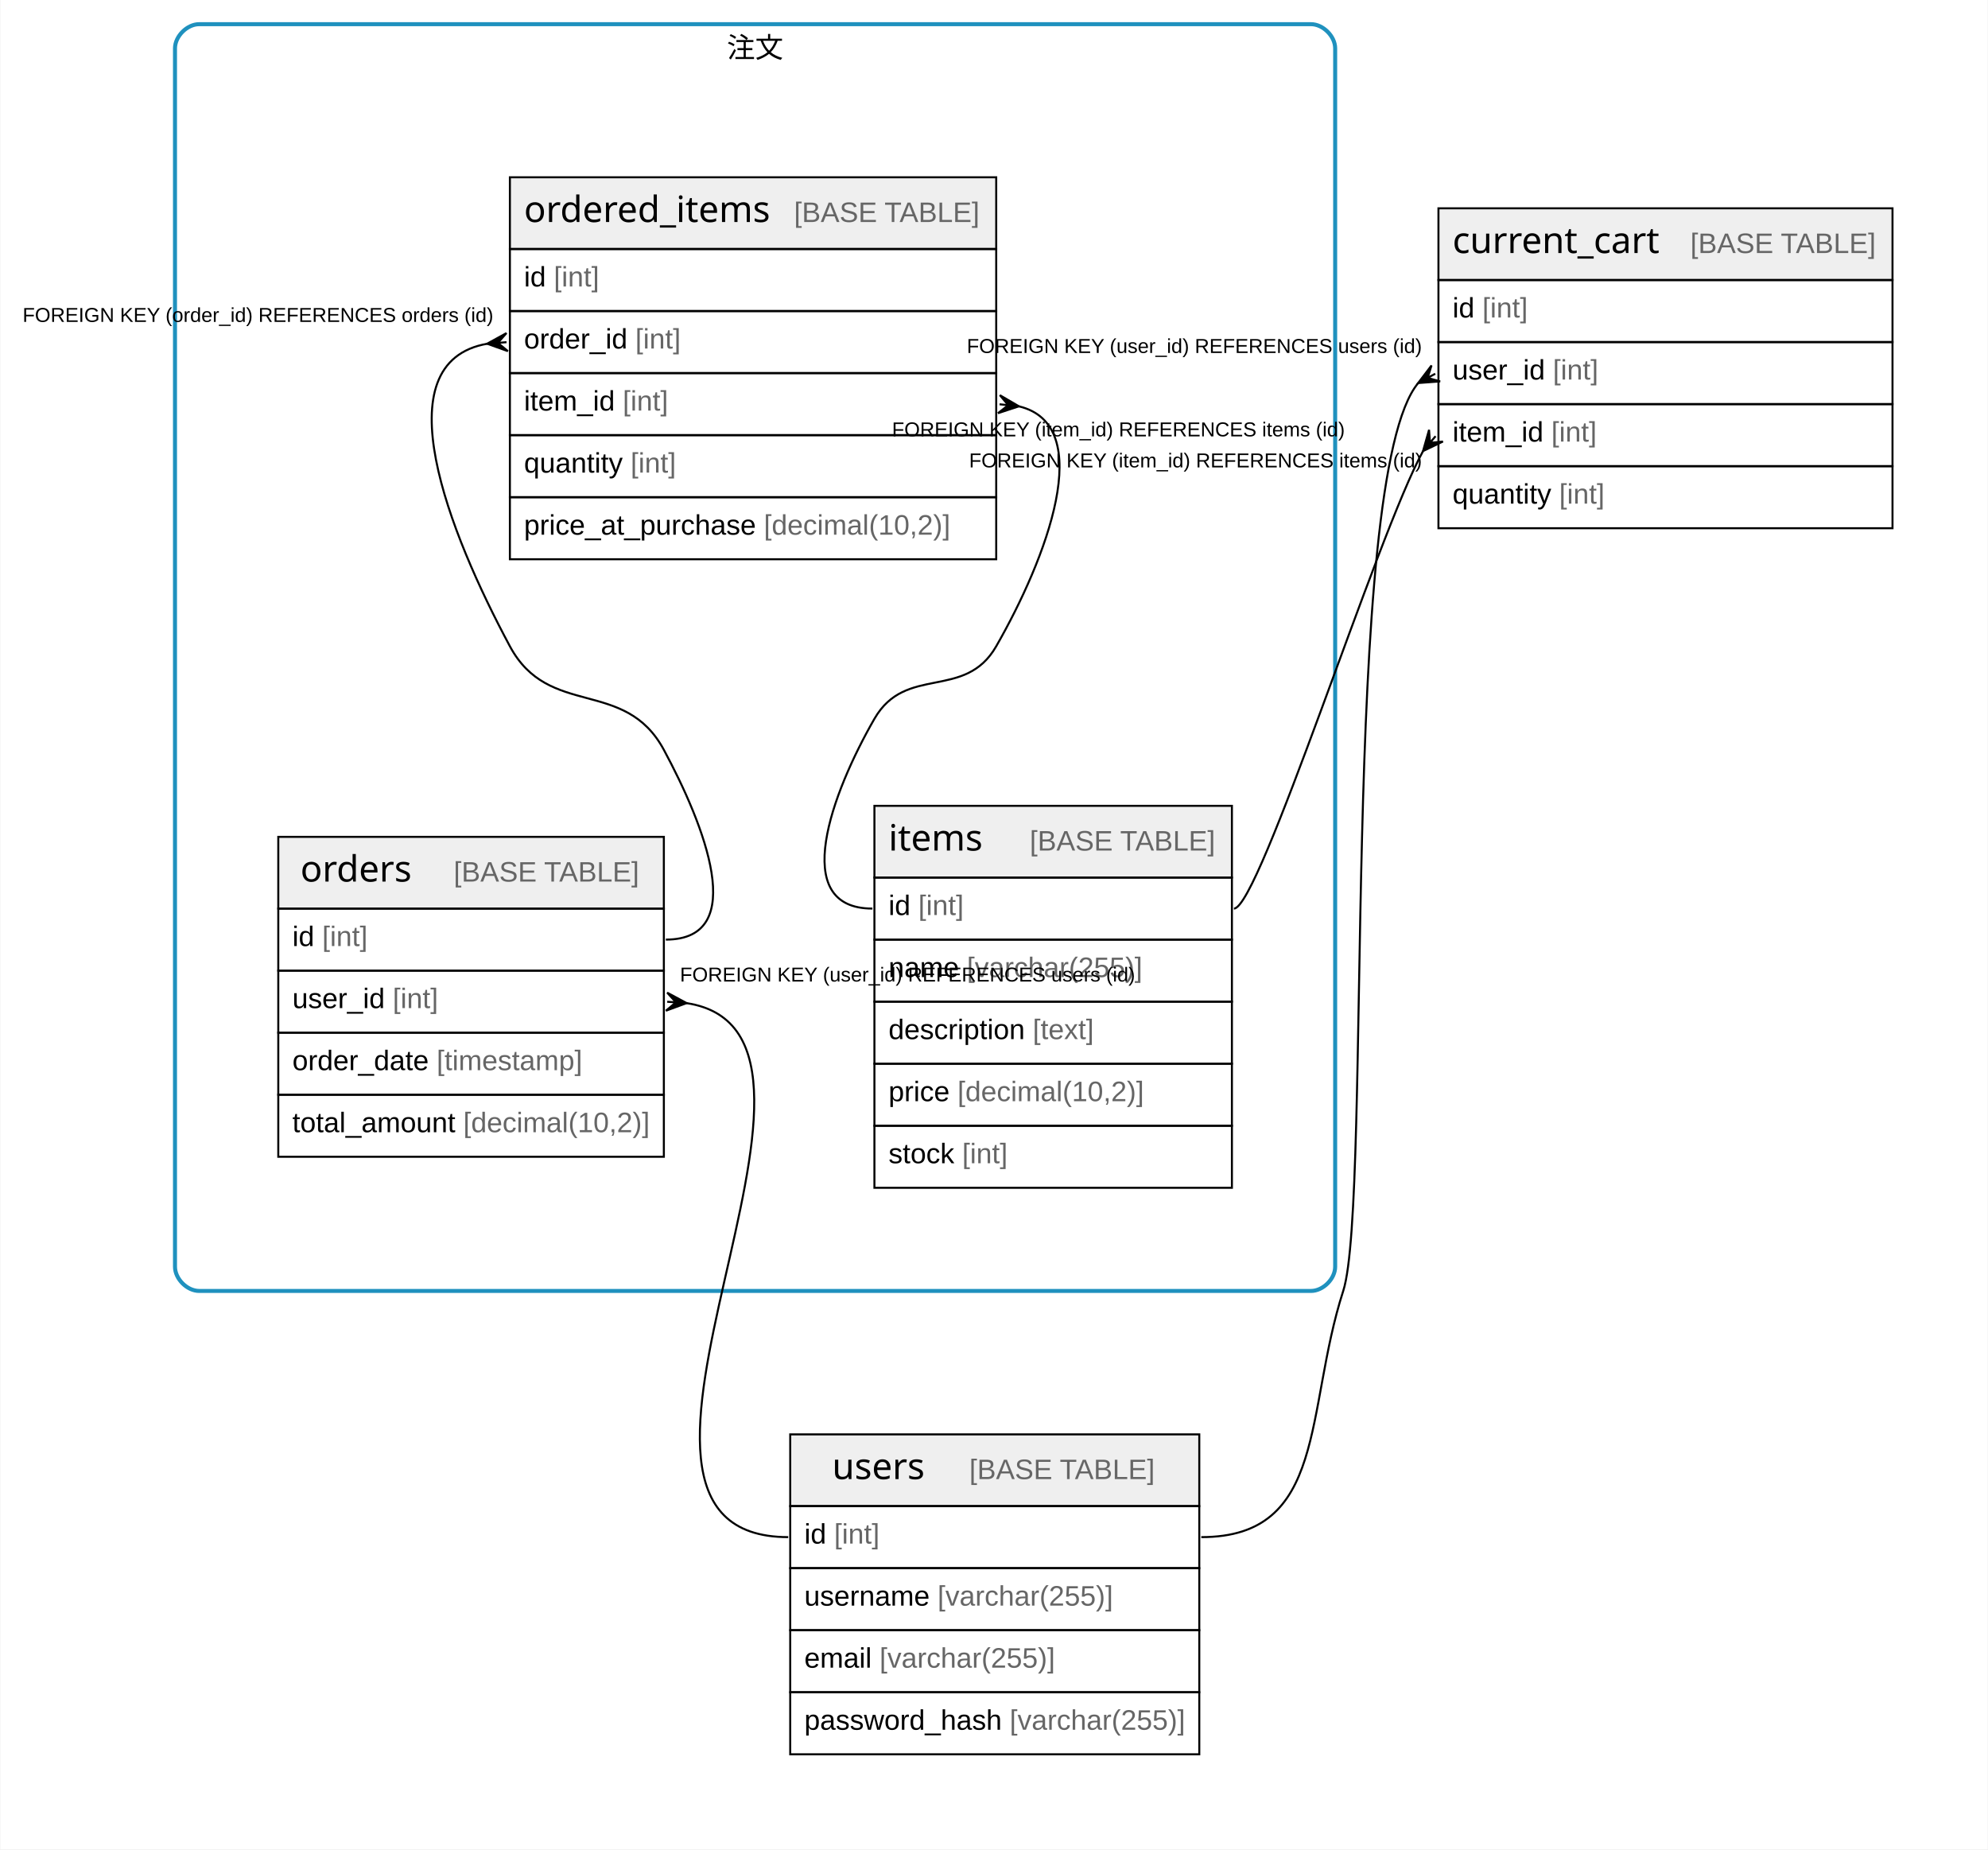
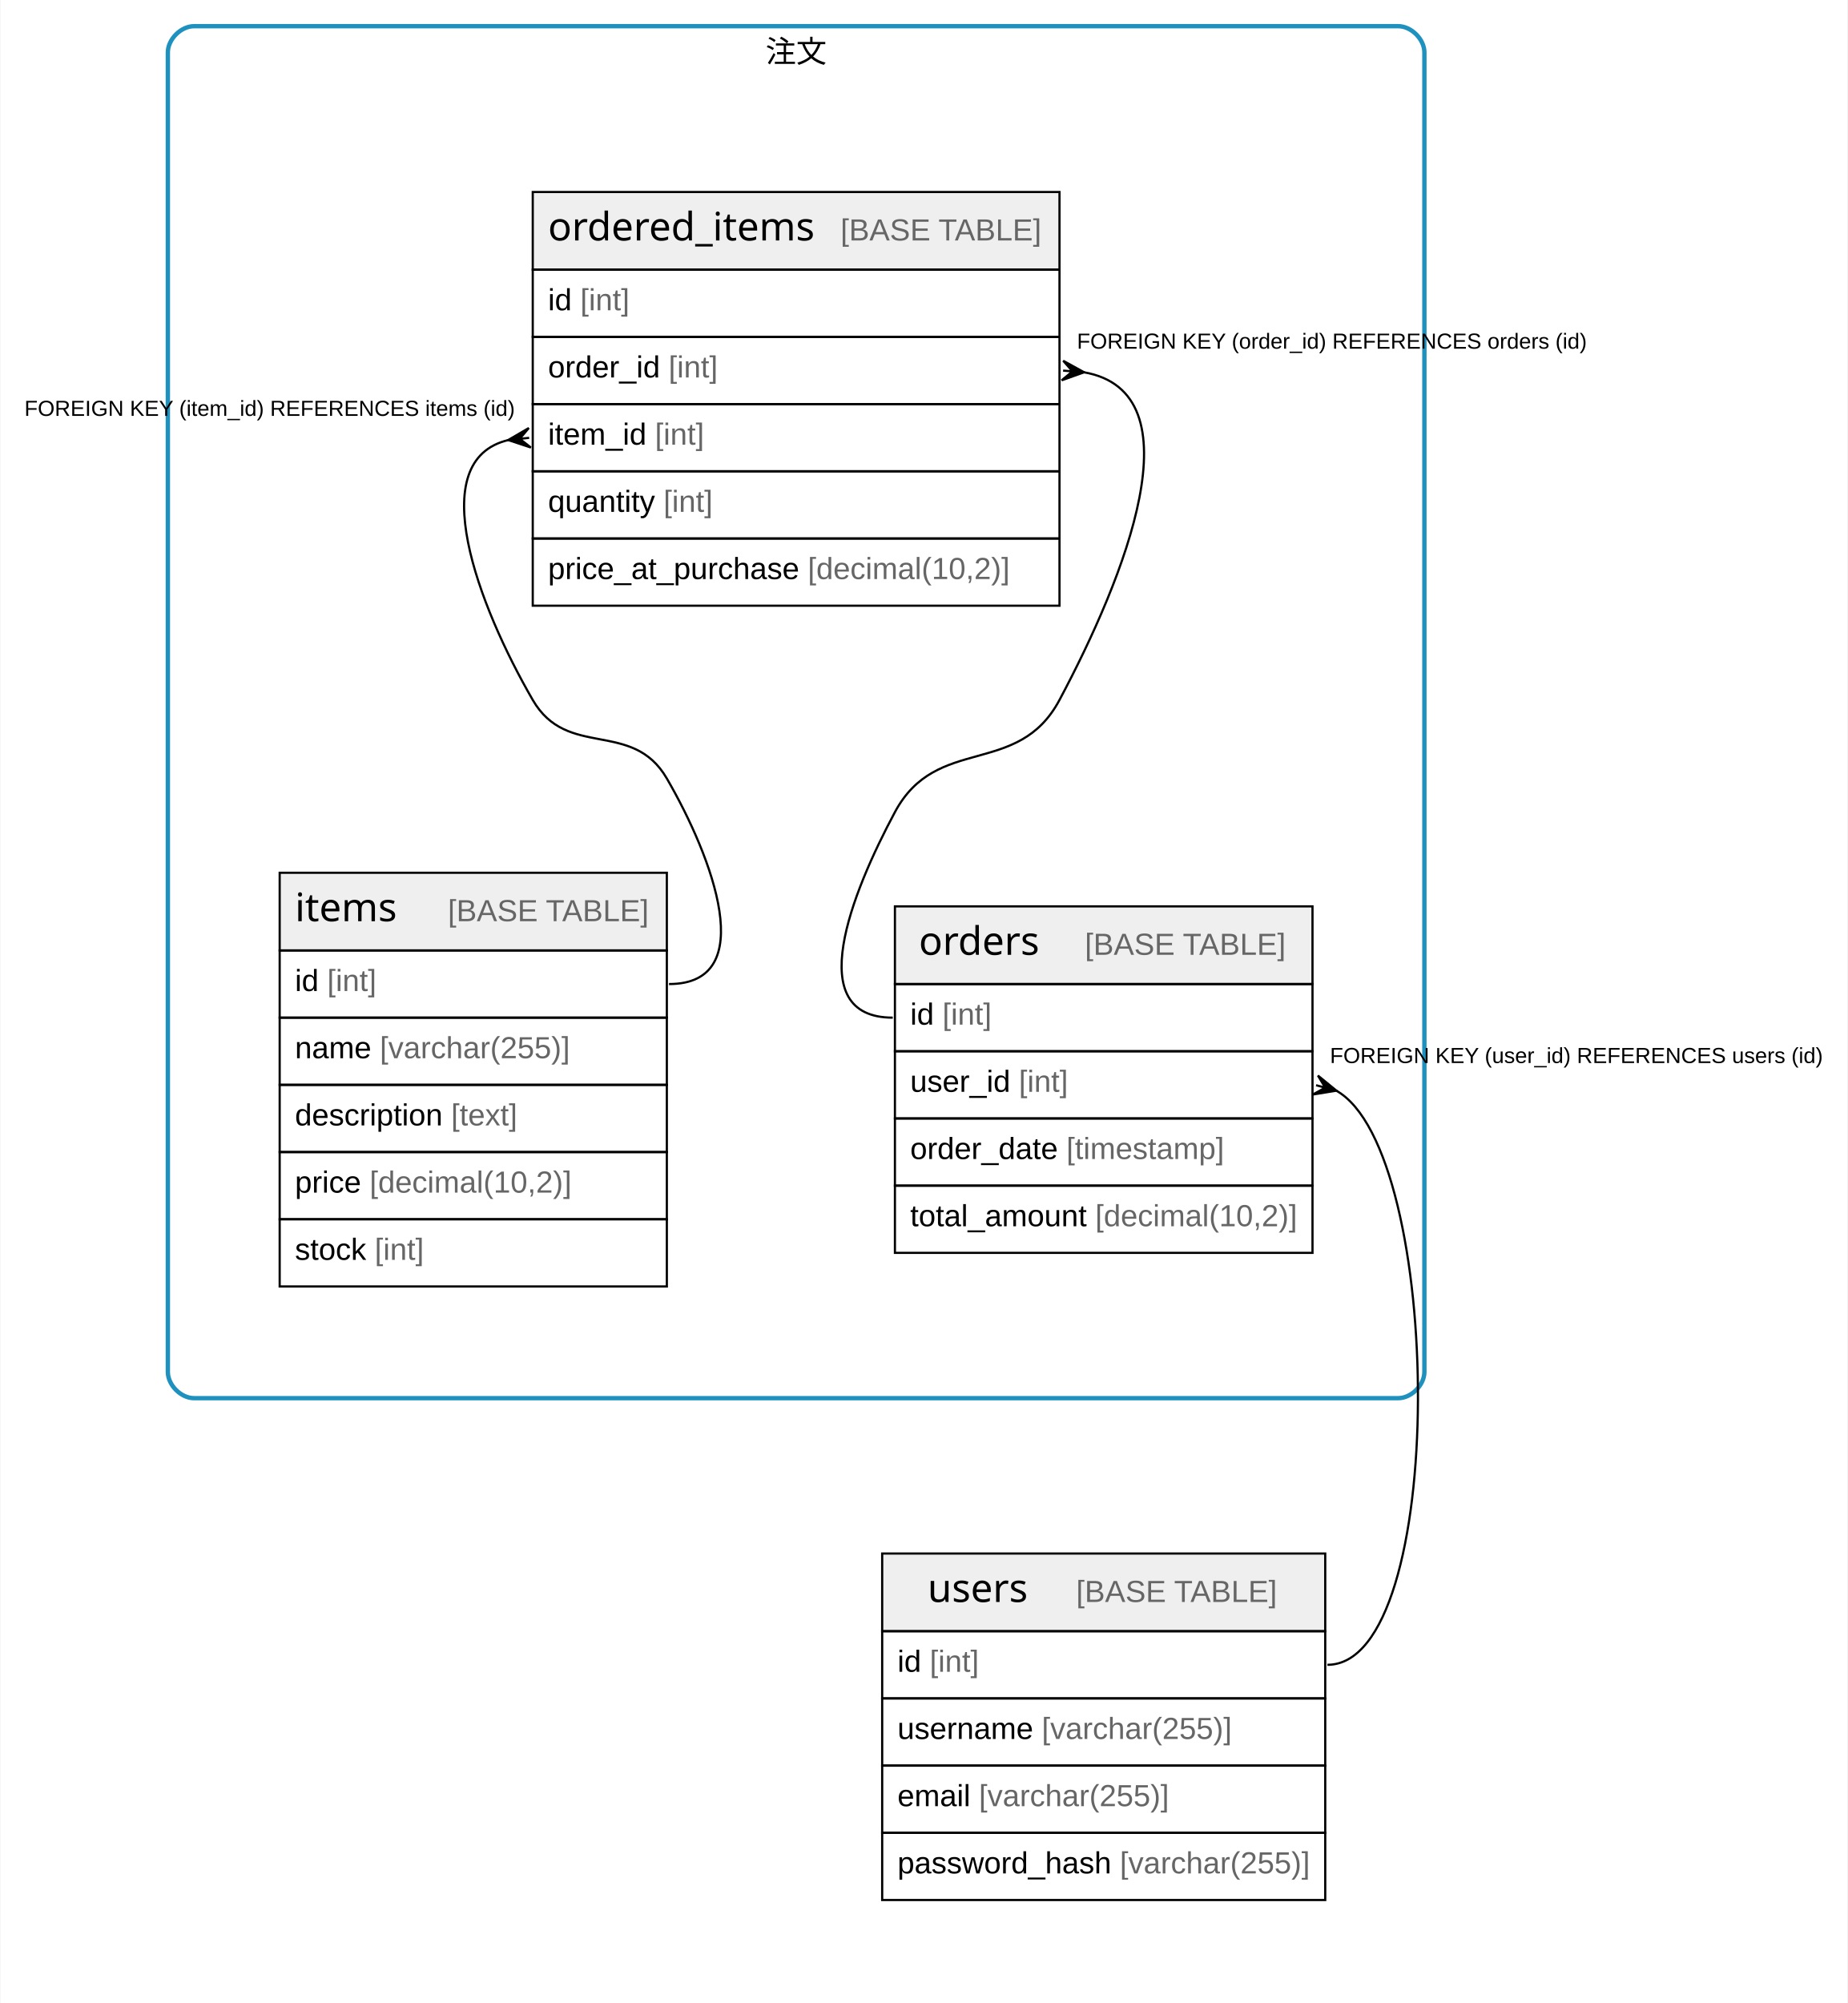
- <svg xmlns="http://www.w3.org/2000/svg" width="987pt" height="918pt" viewBox="0.00 0.00 986.58 918.00">
+ <svg xmlns="http://www.w3.org/2000/svg" width="847pt" height="918pt" viewBox="0.00 0.00 846.63 918.00">
  <g id="graph0" class="graph" transform="scale(1 1) rotate(0) translate(4 914)">
-     <polygon fill="white" stroke="none" points="-4,4 -4,-914 982.58,-914 982.58,4 -4,4" />
+     <polygon fill="white" stroke="none" points="-4,4 -4,-914 842.63,-914 842.63,4 -4,4" />
    <g id="clust1" class="cluster">
-       <path fill="none" stroke="#1f91be" stroke-width="2" d="M94.67,-273.2C94.67,-273.2 646.67,-273.2 646.67,-273.2 652.67,-273.2 658.67,-279.2 658.67,-285.2 658.67,-285.2 658.67,-890 658.67,-890 658.67,-896 652.67,-902 646.67,-902 646.67,-902 94.67,-902 94.67,-902 88.67,-902 82.67,-896 82.67,-890 82.67,-890 82.67,-285.2 82.67,-285.2 82.67,-279.2 88.67,-273.2 94.67,-273.2" />
-       <text text-anchor="middle" x="370.67" y="-885.4" font-family="Arial" font-size="14.00">注文</text>
+       <path fill="none" stroke="#1f91be" stroke-width="2" d="M84.76,-273.2C84.76,-273.2 636.76,-273.2 636.76,-273.2 642.76,-273.2 648.76,-279.2 648.76,-285.2 648.76,-285.2 648.76,-890 648.76,-890 648.76,-896 642.76,-902 636.76,-902 636.76,-902 84.76,-902 84.76,-902 78.76,-902 72.76,-896 72.76,-890 72.76,-890 72.76,-285.2 72.76,-285.2 72.76,-279.2 78.76,-273.2 84.76,-273.2" />
+       <text text-anchor="middle" x="360.76" y="-885.4" font-family="Arial" font-size="14.00">注文</text>
    </g>
    <g id="node1" class="node">
-       <polygon fill="#efefef" stroke="none" points="429.92,-478.4 429.92,-514 607.41,-514 607.41,-478.4 429.92,-478.4" />
-       <polygon fill="none" stroke="black" points="429.92,-478.4 429.92,-514 607.41,-514 607.41,-478.4 429.92,-478.4" />
-       <text text-anchor="start" x="436.92" y="-491.8" font-family="Arial Bold" font-size="18.00">items</text>
-       <text text-anchor="start" x="475.92" y="-491.8" font-family="Arial" font-size="14.00">    </text>
-       <text text-anchor="start" x="507.04" y="-491.8" font-family="Arial" font-size="14.00" fill="#666666">[BASE TABLE]</text>
-       <polygon fill="none" stroke="black" points="429.92,-447.6 429.92,-478.4 607.41,-478.4 607.41,-447.6 429.92,-447.6" />
-       <text text-anchor="start" x="436.92" y="-459.8" font-family="Arial" font-size="14.00">id </text>
-       <text text-anchor="start" x="451.71" y="-459.8" font-family="Arial" font-size="14.00" fill="#666666">[int]</text>
-       <polygon fill="none" stroke="black" points="429.92,-416.8 429.92,-447.6 607.41,-447.6 607.41,-416.8 429.92,-416.8" />
-       <text text-anchor="start" x="436.92" y="-429" font-family="Arial" font-size="14.00">name </text>
-       <text text-anchor="start" x="475.83" y="-429" font-family="Arial" font-size="14.00" fill="#666666">[varchar(255)]</text>
-       <polygon fill="none" stroke="black" points="429.92,-386 429.92,-416.8 607.41,-416.8 607.41,-386 429.92,-386" />
-       <text text-anchor="start" x="436.92" y="-398.2" font-family="Arial" font-size="14.00">description </text>
-       <text text-anchor="start" x="508.52" y="-398.2" font-family="Arial" font-size="14.00" fill="#666666">[text]</text>
-       <polygon fill="none" stroke="black" points="429.92,-355.2 429.92,-386 607.41,-386 607.41,-355.2 429.92,-355.2" />
-       <text text-anchor="start" x="436.92" y="-367.4" font-family="Arial" font-size="14.00">price </text>
-       <text text-anchor="start" x="471.16" y="-367.4" font-family="Arial" font-size="14.00" fill="#666666">[decimal(10,2)]</text>
-       <polygon fill="none" stroke="black" points="429.92,-324.4 429.92,-355.2 607.41,-355.2 607.41,-324.4 429.92,-324.4" />
-       <text text-anchor="start" x="436.92" y="-336.6" font-family="Arial" font-size="14.00">stock </text>
-       <text text-anchor="start" x="473.49" y="-336.6" font-family="Arial" font-size="14.00" fill="#666666">[int]</text>
+       <polygon fill="#efefef" stroke="none" points="124.02,-478.4 124.02,-514 301.5,-514 301.5,-478.4 124.02,-478.4" />
+       <polygon fill="none" stroke="black" points="124.02,-478.4 124.02,-514 301.5,-514 301.5,-478.4 124.02,-478.4" />
+       <text text-anchor="start" x="131.02" y="-491.8" font-family="Arial Bold" font-size="18.00">items</text>
+       <text text-anchor="start" x="170.01" y="-491.8" font-family="Arial" font-size="14.00">    </text>
+       <text text-anchor="start" x="201.13" y="-491.8" font-family="Arial" font-size="14.00" fill="#666666">[BASE TABLE]</text>
+       <polygon fill="none" stroke="black" points="124.02,-447.6 124.02,-478.4 301.5,-478.4 301.5,-447.6 124.02,-447.6" />
+       <text text-anchor="start" x="131.02" y="-459.8" font-family="Arial" font-size="14.00">id </text>
+       <text text-anchor="start" x="145.8" y="-459.8" font-family="Arial" font-size="14.00" fill="#666666">[int]</text>
+       <polygon fill="none" stroke="black" points="124.02,-416.8 124.02,-447.6 301.5,-447.6 301.5,-416.8 124.02,-416.8" />
+       <text text-anchor="start" x="131.02" y="-429" font-family="Arial" font-size="14.00">name </text>
+       <text text-anchor="start" x="169.93" y="-429" font-family="Arial" font-size="14.00" fill="#666666">[varchar(255)]</text>
+       <polygon fill="none" stroke="black" points="124.02,-386 124.02,-416.8 301.5,-416.8 301.5,-386 124.02,-386" />
+       <text text-anchor="start" x="131.02" y="-398.2" font-family="Arial" font-size="14.00">description </text>
+       <text text-anchor="start" x="202.61" y="-398.2" font-family="Arial" font-size="14.00" fill="#666666">[text]</text>
+       <polygon fill="none" stroke="black" points="124.02,-355.2 124.02,-386 301.5,-386 301.5,-355.2 124.02,-355.2" />
+       <text text-anchor="start" x="131.02" y="-367.4" font-family="Arial" font-size="14.00">price </text>
+       <text text-anchor="start" x="165.25" y="-367.4" font-family="Arial" font-size="14.00" fill="#666666">[decimal(10,2)]</text>
+       <polygon fill="none" stroke="black" points="124.02,-324.4 124.02,-355.2 301.5,-355.2 301.5,-324.4 124.02,-324.4" />
+       <text text-anchor="start" x="131.02" y="-336.6" font-family="Arial" font-size="14.00">stock </text>
+       <text text-anchor="start" x="167.58" y="-336.6" font-family="Arial" font-size="14.00" fill="#666666">[int]</text>
    </g>
    <g id="node2" class="node">
-       <polygon fill="#efefef" stroke="none" points="248.94,-790.4 248.94,-826 490.39,-826 490.39,-790.4 248.94,-790.4" />
-       <polygon fill="none" stroke="black" points="248.94,-790.4 248.94,-826 490.39,-826 490.39,-790.4 248.94,-790.4" />
-       <text text-anchor="start" x="255.94" y="-803.8" font-family="Arial Bold" font-size="18.00">ordered_items</text>
-       <text text-anchor="start" x="358.9" y="-803.8" font-family="Arial" font-size="14.00">    </text>
-       <text text-anchor="start" x="390.02" y="-803.8" font-family="Arial" font-size="14.00" fill="#666666">[BASE TABLE]</text>
-       <polygon fill="none" stroke="black" points="248.94,-759.6 248.94,-790.4 490.39,-790.4 490.39,-759.6 248.94,-759.6" />
-       <text text-anchor="start" x="255.94" y="-771.8" font-family="Arial" font-size="14.00">id </text>
-       <text text-anchor="start" x="270.73" y="-771.8" font-family="Arial" font-size="14.00" fill="#666666">[int]</text>
-       <polygon fill="none" stroke="black" points="248.94,-728.8 248.94,-759.6 490.39,-759.6 490.39,-728.8 248.94,-728.8" />
-       <text text-anchor="start" x="255.94" y="-741" font-family="Arial" font-size="14.00">order_id </text>
-       <text text-anchor="start" x="311.2" y="-741" font-family="Arial" font-size="14.00" fill="#666666">[int]</text>
-       <polygon fill="none" stroke="black" points="248.94,-698 248.94,-728.8 490.39,-728.8 490.39,-698 248.94,-698" />
-       <text text-anchor="start" x="255.94" y="-710.2" font-family="Arial" font-size="14.00">item_id </text>
-       <text text-anchor="start" x="304.96" y="-710.2" font-family="Arial" font-size="14.00" fill="#666666">[int]</text>
-       <polygon fill="none" stroke="black" points="248.94,-667.2 248.94,-698 490.39,-698 490.39,-667.2 248.94,-667.2" />
-       <text text-anchor="start" x="255.94" y="-679.4" font-family="Arial" font-size="14.00">quantity </text>
-       <text text-anchor="start" x="308.86" y="-679.4" font-family="Arial" font-size="14.00" fill="#666666">[int]</text>
-       <polygon fill="none" stroke="black" points="248.94,-636.4 248.94,-667.2 490.39,-667.2 490.39,-636.4 248.94,-636.4" />
-       <text text-anchor="start" x="255.94" y="-648.6" font-family="Arial" font-size="14.00">price_at_purchase </text>
-       <text text-anchor="start" x="375.02" y="-648.6" font-family="Arial" font-size="14.00" fill="#666666">[decimal(10,2)]</text>
+       <polygon fill="#efefef" stroke="none" points="240.03,-790.4 240.03,-826 481.49,-826 481.49,-790.4 240.03,-790.4" />
+       <polygon fill="none" stroke="black" points="240.03,-790.4 240.03,-826 481.49,-826 481.49,-790.4 240.03,-790.4" />
+       <text text-anchor="start" x="247.03" y="-803.8" font-family="Arial Bold" font-size="18.00">ordered_items</text>
+       <text text-anchor="start" x="350" y="-803.8" font-family="Arial" font-size="14.00">    </text>
+       <text text-anchor="start" x="381.12" y="-803.8" font-family="Arial" font-size="14.00" fill="#666666">[BASE TABLE]</text>
+       <polygon fill="none" stroke="black" points="240.03,-759.6 240.03,-790.4 481.49,-790.4 481.49,-759.6 240.03,-759.6" />
+       <text text-anchor="start" x="247.03" y="-771.8" font-family="Arial" font-size="14.00">id </text>
+       <text text-anchor="start" x="261.82" y="-771.8" font-family="Arial" font-size="14.00" fill="#666666">[int]</text>
+       <polygon fill="none" stroke="black" points="240.03,-728.8 240.03,-759.6 481.49,-759.6 481.49,-728.8 240.03,-728.8" />
+       <text text-anchor="start" x="247.03" y="-741" font-family="Arial" font-size="14.00">order_id </text>
+       <text text-anchor="start" x="302.29" y="-741" font-family="Arial" font-size="14.00" fill="#666666">[int]</text>
+       <polygon fill="none" stroke="black" points="240.03,-698 240.03,-728.8 481.49,-728.8 481.49,-698 240.03,-698" />
+       <text text-anchor="start" x="247.03" y="-710.2" font-family="Arial" font-size="14.00">item_id </text>
+       <text text-anchor="start" x="296.05" y="-710.2" font-family="Arial" font-size="14.00" fill="#666666">[int]</text>
+       <polygon fill="none" stroke="black" points="240.03,-667.2 240.03,-698 481.49,-698 481.49,-667.2 240.03,-667.2" />
+       <text text-anchor="start" x="247.03" y="-679.4" font-family="Arial" font-size="14.00">quantity </text>
+       <text text-anchor="start" x="299.96" y="-679.4" font-family="Arial" font-size="14.00" fill="#666666">[int]</text>
+       <polygon fill="none" stroke="black" points="240.03,-636.4 240.03,-667.2 481.49,-667.2 481.49,-636.4 240.03,-636.4" />
+       <text text-anchor="start" x="247.03" y="-648.6" font-family="Arial" font-size="14.00">price_at_purchase </text>
+       <text text-anchor="start" x="366.11" y="-648.6" font-family="Arial" font-size="14.00" fill="#666666">[decimal(10,2)]</text>
    </g>
-     <g id="edge4" class="edge">
-       <path fill="none" stroke="black" d="M501.49,-712.34C540.91,-703.15 515.12,-636.28 490.39,-593.2 474.82,-566.07 445.53,-584.31 429.92,-557.2 409.04,-520.91 387.05,-463 428.92,-463" />
-       <polygon fill="black" stroke="black" points="501.67,-712.32 491.26,-708.89 496.37,-712.88 492.06,-713.33 492.06,-713.33 492.06,-713.33 496.37,-712.88 492.2,-717.84 501.67,-712.32" />
-       <text text-anchor="start" x="438.64" y="-697.4" font-family="Arial" font-size="10.00">FOREIGN KEY (item_id) REFERENCES items (id)</text>
+     <g id="edge2" class="edge">
+       <path fill="none" stroke="black" d="M228.94,-712.34C189.5,-703.14 215.15,-636.19 240.03,-593.2 255.89,-565.8 285.61,-584.58 301.5,-557.2 322.52,-520.99 344.37,-463 302.5,-463" />
+       <polygon fill="black" stroke="black" points="228.76,-712.32 238.23,-717.84 234.06,-712.88 238.37,-713.33 238.37,-713.33 238.37,-713.33 234.06,-712.88 239.17,-708.89 228.76,-712.32" />
+       <text text-anchor="start" x="7" y="-723.4" font-family="Arial" font-size="10.00">FOREIGN KEY (item_id) REFERENCES items (id)</text>
    </g>
    <g id="node3" class="node">
-       <polygon fill="#efefef" stroke="none" points="133.95,-463 133.95,-498.6 325.38,-498.6 325.38,-463 133.95,-463" />
-       <polygon fill="none" stroke="black" points="133.95,-463 133.95,-498.6 325.38,-498.6 325.38,-463 133.95,-463" />
-       <text text-anchor="start" x="144.93" y="-476.4" font-family="Arial Bold" font-size="18.00">orders</text>
-       <text text-anchor="start" x="189.91" y="-476.4" font-family="Arial" font-size="14.00">    </text>
-       <text text-anchor="start" x="221.03" y="-476.4" font-family="Arial" font-size="14.00" fill="#666666">[BASE TABLE]</text>
-       <polygon fill="none" stroke="black" points="133.95,-432.2 133.95,-463 325.38,-463 325.38,-432.2 133.95,-432.2" />
-       <text text-anchor="start" x="140.95" y="-444.4" font-family="Arial" font-size="14.00">id </text>
-       <text text-anchor="start" x="155.74" y="-444.4" font-family="Arial" font-size="14.00" fill="#666666">[int]</text>
-       <polygon fill="none" stroke="black" points="133.95,-401.4 133.95,-432.2 325.38,-432.2 325.38,-401.4 133.95,-401.4" />
-       <text text-anchor="start" x="140.95" y="-413.6" font-family="Arial" font-size="14.00">user_id </text>
-       <text text-anchor="start" x="190.76" y="-413.6" font-family="Arial" font-size="14.00" fill="#666666">[int]</text>
-       <polygon fill="none" stroke="black" points="133.95,-370.6 133.95,-401.4 325.38,-401.4 325.38,-370.6 133.95,-370.6" />
-       <text text-anchor="start" x="140.95" y="-382.8" font-family="Arial" font-size="14.00">order_date </text>
-       <text text-anchor="start" x="212.56" y="-382.8" font-family="Arial" font-size="14.00" fill="#666666">[timestamp]</text>
-       <polygon fill="none" stroke="black" points="133.95,-339.8 133.95,-370.6 325.38,-370.6 325.38,-339.8 133.95,-339.8" />
-       <text text-anchor="start" x="140.95" y="-352" font-family="Arial" font-size="14.00">total_amount </text>
-       <text text-anchor="start" x="225.79" y="-352" font-family="Arial" font-size="14.00" fill="#666666">[decimal(10,2)]</text>
+       <polygon fill="#efefef" stroke="none" points="406.05,-463 406.05,-498.6 597.47,-498.6 597.47,-463 406.05,-463" />
+       <polygon fill="none" stroke="black" points="406.05,-463 406.05,-498.6 597.47,-498.6 597.47,-463 406.05,-463" />
+       <text text-anchor="start" x="417.02" y="-476.4" font-family="Arial Bold" font-size="18.00">orders</text>
+       <text text-anchor="start" x="462.01" y="-476.4" font-family="Arial" font-size="14.00">    </text>
+       <text text-anchor="start" x="493.12" y="-476.4" font-family="Arial" font-size="14.00" fill="#666666">[BASE TABLE]</text>
+       <polygon fill="none" stroke="black" points="406.05,-432.2 406.05,-463 597.47,-463 597.47,-432.2 406.05,-432.2" />
+       <text text-anchor="start" x="413.05" y="-444.4" font-family="Arial" font-size="14.00">id </text>
+       <text text-anchor="start" x="427.83" y="-444.4" font-family="Arial" font-size="14.00" fill="#666666">[int]</text>
+       <polygon fill="none" stroke="black" points="406.05,-401.4 406.05,-432.2 597.47,-432.2 597.47,-401.4 406.05,-401.4" />
+       <text text-anchor="start" x="413.05" y="-413.6" font-family="Arial" font-size="14.00">user_id </text>
+       <text text-anchor="start" x="462.85" y="-413.6" font-family="Arial" font-size="14.00" fill="#666666">[int]</text>
+       <polygon fill="none" stroke="black" points="406.05,-370.6 406.05,-401.4 597.47,-401.4 597.47,-370.6 406.05,-370.6" />
+       <text text-anchor="start" x="413.05" y="-382.8" font-family="Arial" font-size="14.00">order_date </text>
+       <text text-anchor="start" x="484.65" y="-382.8" font-family="Arial" font-size="14.00" fill="#666666">[timestamp]</text>
+       <polygon fill="none" stroke="black" points="406.05,-339.8 406.05,-370.6 597.47,-370.6 597.47,-339.8 406.05,-339.8" />
+       <text text-anchor="start" x="413.05" y="-352" font-family="Arial" font-size="14.00">total_amount </text>
+       <text text-anchor="start" x="497.88" y="-352" font-family="Arial" font-size="14.00" fill="#666666">[decimal(10,2)]</text>
+     </g>
+     <g id="edge1" class="edge">
+       <path fill="none" stroke="black" d="M492.59,-743.4C545.62,-734.26 511.33,-649.19 481.49,-593.2 462.41,-557.4 425.2,-577.57 406.05,-541.8 386.28,-504.89 363.18,-447.6 405.05,-447.6" />
+       <polygon fill="black" stroke="black" points="492.79,-743.38 482.46,-739.69 487.47,-743.8 483.15,-744.15 483.15,-744.15 483.15,-744.15 487.47,-743.8 483.18,-748.66 492.79,-743.38" />
+       <text text-anchor="start" x="489.49" y="-754.2" font-family="Arial" font-size="10.00">FOREIGN KEY (order_id) REFERENCES orders (id)</text>
+     </g>
+     <g id="node4" class="node">
+       <polygon fill="#efefef" stroke="none" points="400.21,-166.4 400.21,-202 603.31,-202 603.31,-166.4 400.21,-166.4" />
+       <polygon fill="none" stroke="black" points="400.21,-166.4 400.21,-202 603.31,-202 603.31,-166.4 400.21,-166.4" />
+       <text text-anchor="start" x="421.02" y="-179.8" font-family="Arial Bold" font-size="18.00">users</text>
+       <text text-anchor="start" x="458.01" y="-179.8" font-family="Arial" font-size="14.00">    </text>
+       <text text-anchor="start" x="489.13" y="-179.8" font-family="Arial" font-size="14.00" fill="#666666">[BASE TABLE]</text>
+       <polygon fill="none" stroke="black" points="400.21,-135.6 400.21,-166.4 603.31,-166.4 603.31,-135.6 400.21,-135.6" />
+       <text text-anchor="start" x="407.21" y="-147.8" font-family="Arial" font-size="14.00">id </text>
+       <text text-anchor="start" x="422" y="-147.8" font-family="Arial" font-size="14.00" fill="#666666">[int]</text>
+       <polygon fill="none" stroke="black" points="400.21,-104.8 400.21,-135.6 603.31,-135.6 603.31,-104.8 400.21,-104.8" />
+       <text text-anchor="start" x="407.21" y="-117" font-family="Arial" font-size="14.00">username </text>
+       <text text-anchor="start" x="473.36" y="-117" font-family="Arial" font-size="14.00" fill="#666666">[varchar(255)]</text>
+       <polygon fill="none" stroke="black" points="400.21,-74 400.21,-104.8 603.31,-104.8 603.31,-74 400.21,-74" />
+       <text text-anchor="start" x="407.21" y="-86.2" font-family="Arial" font-size="14.00">email </text>
+       <text text-anchor="start" x="444.56" y="-86.2" font-family="Arial" font-size="14.00" fill="#666666">[varchar(255)]</text>
+       <polygon fill="none" stroke="black" points="400.21,-43.2 400.21,-74 603.31,-74 603.31,-43.2 400.21,-43.2" />
+       <text text-anchor="start" x="407.21" y="-55.4" font-family="Arial" font-size="14.00">password_hash </text>
+       <text text-anchor="start" x="509.16" y="-55.4" font-family="Arial" font-size="14.00" fill="#666666">[varchar(255)]</text>
    </g>
    <g id="edge3" class="edge">
-       <path fill="none" stroke="black" d="M237.84,-743.4C184.79,-734.25 218.93,-649.1 248.94,-593.2 268.31,-557.13 305.94,-577.83 325.38,-541.8 345.26,-504.95 368.25,-447.6 326.38,-447.6" />
-       <polygon fill="black" stroke="black" points="237.64,-743.38 247.25,-748.66 242.96,-743.8 247.27,-744.15 247.27,-744.15 247.27,-744.15 242.96,-743.8 247.96,-739.69 237.64,-743.38" />
-       <text text-anchor="start" x="7" y="-754.2" font-family="Arial" font-size="10.00">FOREIGN KEY (order_id) REFERENCES orders (id)</text>
-     </g>
-     <g id="node5" class="node">
-       <polygon fill="#efefef" stroke="none" points="388.12,-166.4 388.12,-202 591.21,-202 591.21,-166.4 388.12,-166.4" />
-       <polygon fill="none" stroke="black" points="388.12,-166.4 388.12,-202 591.21,-202 591.21,-166.4 388.12,-166.4" />
-       <text text-anchor="start" x="408.93" y="-179.8" font-family="Arial Bold" font-size="18.00">users</text>
-       <text text-anchor="start" x="445.92" y="-179.8" font-family="Arial" font-size="14.00">    </text>
-       <text text-anchor="start" x="477.04" y="-179.8" font-family="Arial" font-size="14.00" fill="#666666">[BASE TABLE]</text>
-       <polygon fill="none" stroke="black" points="388.12,-135.6 388.12,-166.4 591.21,-166.4 591.21,-135.6 388.12,-135.6" />
-       <text text-anchor="start" x="395.12" y="-147.8" font-family="Arial" font-size="14.00">id </text>
-       <text text-anchor="start" x="409.91" y="-147.8" font-family="Arial" font-size="14.00" fill="#666666">[int]</text>
-       <polygon fill="none" stroke="black" points="388.12,-104.8 388.12,-135.6 591.21,-135.6 591.21,-104.8 388.12,-104.8" />
-       <text text-anchor="start" x="395.12" y="-117" font-family="Arial" font-size="14.00">username </text>
-       <text text-anchor="start" x="461.26" y="-117" font-family="Arial" font-size="14.00" fill="#666666">[varchar(255)]</text>
-       <polygon fill="none" stroke="black" points="388.12,-74 388.12,-104.8 591.21,-104.8 591.21,-74 388.12,-74" />
-       <text text-anchor="start" x="395.12" y="-86.2" font-family="Arial" font-size="14.00">email </text>
-       <text text-anchor="start" x="432.46" y="-86.2" font-family="Arial" font-size="14.00" fill="#666666">[varchar(255)]</text>
-       <polygon fill="none" stroke="black" points="388.12,-43.2 388.12,-74 591.21,-74 591.21,-43.2 388.12,-43.2" />
-       <text text-anchor="start" x="395.12" y="-55.4" font-family="Arial" font-size="14.00">password_hash </text>
-       <text text-anchor="start" x="497.07" y="-55.4" font-family="Arial" font-size="14.00" fill="#666666">[varchar(255)]</text>
-     </g>
-     <g id="edge5" class="edge">
-       <path fill="none" stroke="black" d="M336.57,-416.08C436.84,-400.95 269.61,-151 387.12,-151" />
-       <polygon fill="black" stroke="black" points="336.69,-416.08 326.4,-412.29 331.37,-416.45 327.05,-416.75 327.05,-416.75 327.05,-416.75 331.37,-416.45 327.03,-421.27 336.69,-416.08" />
-       <text text-anchor="start" x="333.38" y="-426.8" font-family="Arial" font-size="10.00">FOREIGN KEY (user_id) REFERENCES users (id)</text>
-     </g>
-     <g id="node4" class="node">
-       <polygon fill="#efefef" stroke="none" points="709.95,-775 709.95,-810.6 935.38,-810.6 935.38,-775 709.95,-775" />
-       <polygon fill="none" stroke="black" points="709.95,-775 709.95,-810.6 935.38,-810.6 935.38,-775 709.95,-775" />
-       <text text-anchor="start" x="716.95" y="-788.4" font-family="Arial Bold" font-size="18.00">current_cart</text>
-       <text text-anchor="start" x="803.89" y="-788.4" font-family="Arial" font-size="14.00">    </text>
-       <text text-anchor="start" x="835.01" y="-788.4" font-family="Arial" font-size="14.00" fill="#666666">[BASE TABLE]</text>
-       <polygon fill="none" stroke="black" points="709.95,-744.2 709.95,-775 935.38,-775 935.38,-744.2 709.95,-744.2" />
-       <text text-anchor="start" x="716.95" y="-756.4" font-family="Arial" font-size="14.00">id </text>
-       <text text-anchor="start" x="731.74" y="-756.4" font-family="Arial" font-size="14.00" fill="#666666">[int]</text>
-       <polygon fill="none" stroke="black" points="709.95,-713.4 709.95,-744.2 935.38,-744.2 935.38,-713.4 709.95,-713.4" />
-       <text text-anchor="start" x="716.95" y="-725.6" font-family="Arial" font-size="14.00">user_id </text>
-       <text text-anchor="start" x="766.76" y="-725.6" font-family="Arial" font-size="14.00" fill="#666666">[int]</text>
-       <polygon fill="none" stroke="black" points="709.95,-682.6 709.95,-713.4 935.38,-713.4 935.38,-682.6 709.95,-682.6" />
-       <text text-anchor="start" x="716.95" y="-694.8" font-family="Arial" font-size="14.00">item_id </text>
-       <text text-anchor="start" x="765.97" y="-694.8" font-family="Arial" font-size="14.00" fill="#666666">[int]</text>
-       <polygon fill="none" stroke="black" points="709.95,-651.8 709.95,-682.6 935.38,-682.6 935.38,-651.8 709.95,-651.8" />
-       <text text-anchor="start" x="716.95" y="-664" font-family="Arial" font-size="14.00">quantity </text>
-       <text text-anchor="start" x="769.88" y="-664" font-family="Arial" font-size="14.00" fill="#666666">[int]</text>
-     </g>
-     <g id="edge2" class="edge">
-       <path fill="none" stroke="black" d="M702.36,-690.18C679.66,-649.41 621.06,-463 608.41,-463" />
-       <polygon fill="black" stroke="black" points="702.29,-690.1 705.29,-700.64 705.73,-694.18 708.52,-697.49 708.52,-697.49 708.52,-697.49 705.73,-694.18 712.18,-694.84 702.29,-690.1" />
-       <text text-anchor="start" x="476.92" y="-682" font-family="Arial" font-size="10.00">FOREIGN KEY (item_id) REFERENCES items (id)</text>
-     </g>
-     <g id="edge1" class="edge">
-       <path fill="none" stroke="black" d="M699.97,-723.93C660.53,-677.8 677.28,-318.5 662.67,-273.2 643.42,-213.54 654.91,-151 592.21,-151" />
-       <polygon fill="black" stroke="black" points="699.87,-723.87 706.51,-732.6 704.56,-726.42 708.36,-728.48 708.36,-728.48 708.36,-728.48 704.56,-726.42 710.8,-724.68 699.87,-723.87" />
-       <text text-anchor="start" x="475.79" y="-738.8" font-family="Arial" font-size="10.00">FOREIGN KEY (user_id) REFERENCES users (id)</text>
+       <path fill="none" stroke="black" d="M608.31,-414.17C658.02,-386.56 659.93,-151 604.31,-151" />
+       <polygon fill="black" stroke="black" points="608.46,-414.13 597.63,-412.37 603.3,-415.51 599.12,-416.63 599.12,-416.63 599.12,-416.63 603.3,-415.51 599.96,-421.06 608.46,-414.13" />
+       <text text-anchor="start" x="605.47" y="-426.8" font-family="Arial" font-size="10.00">FOREIGN KEY (user_id) REFERENCES users (id)</text>
    </g>
  </g>
</svg>
